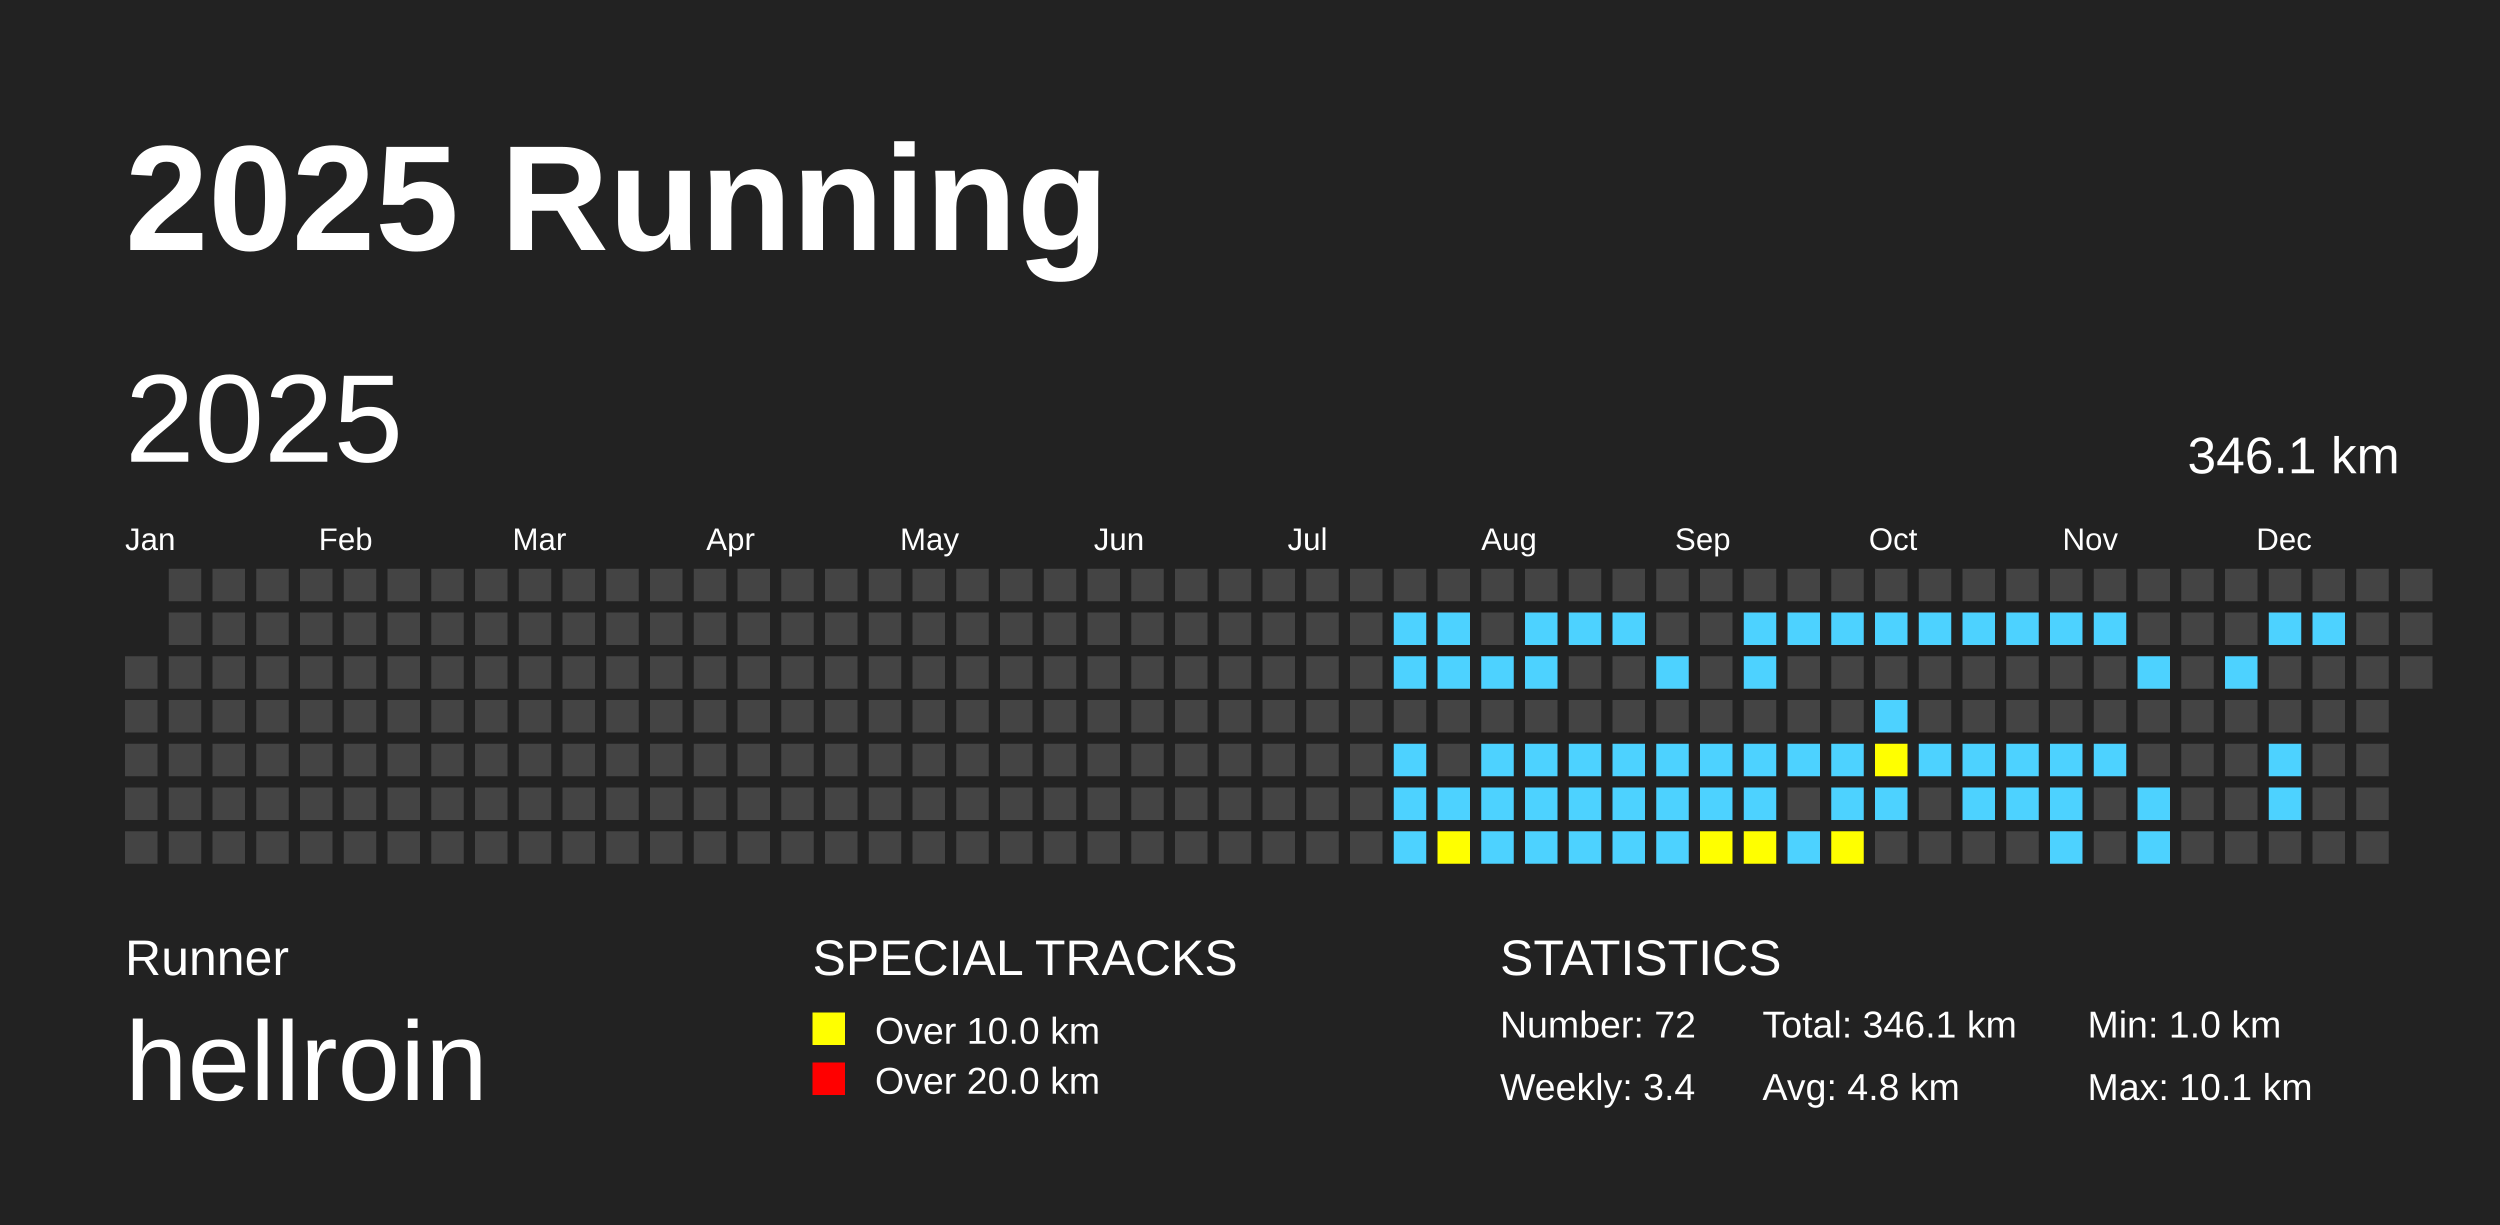
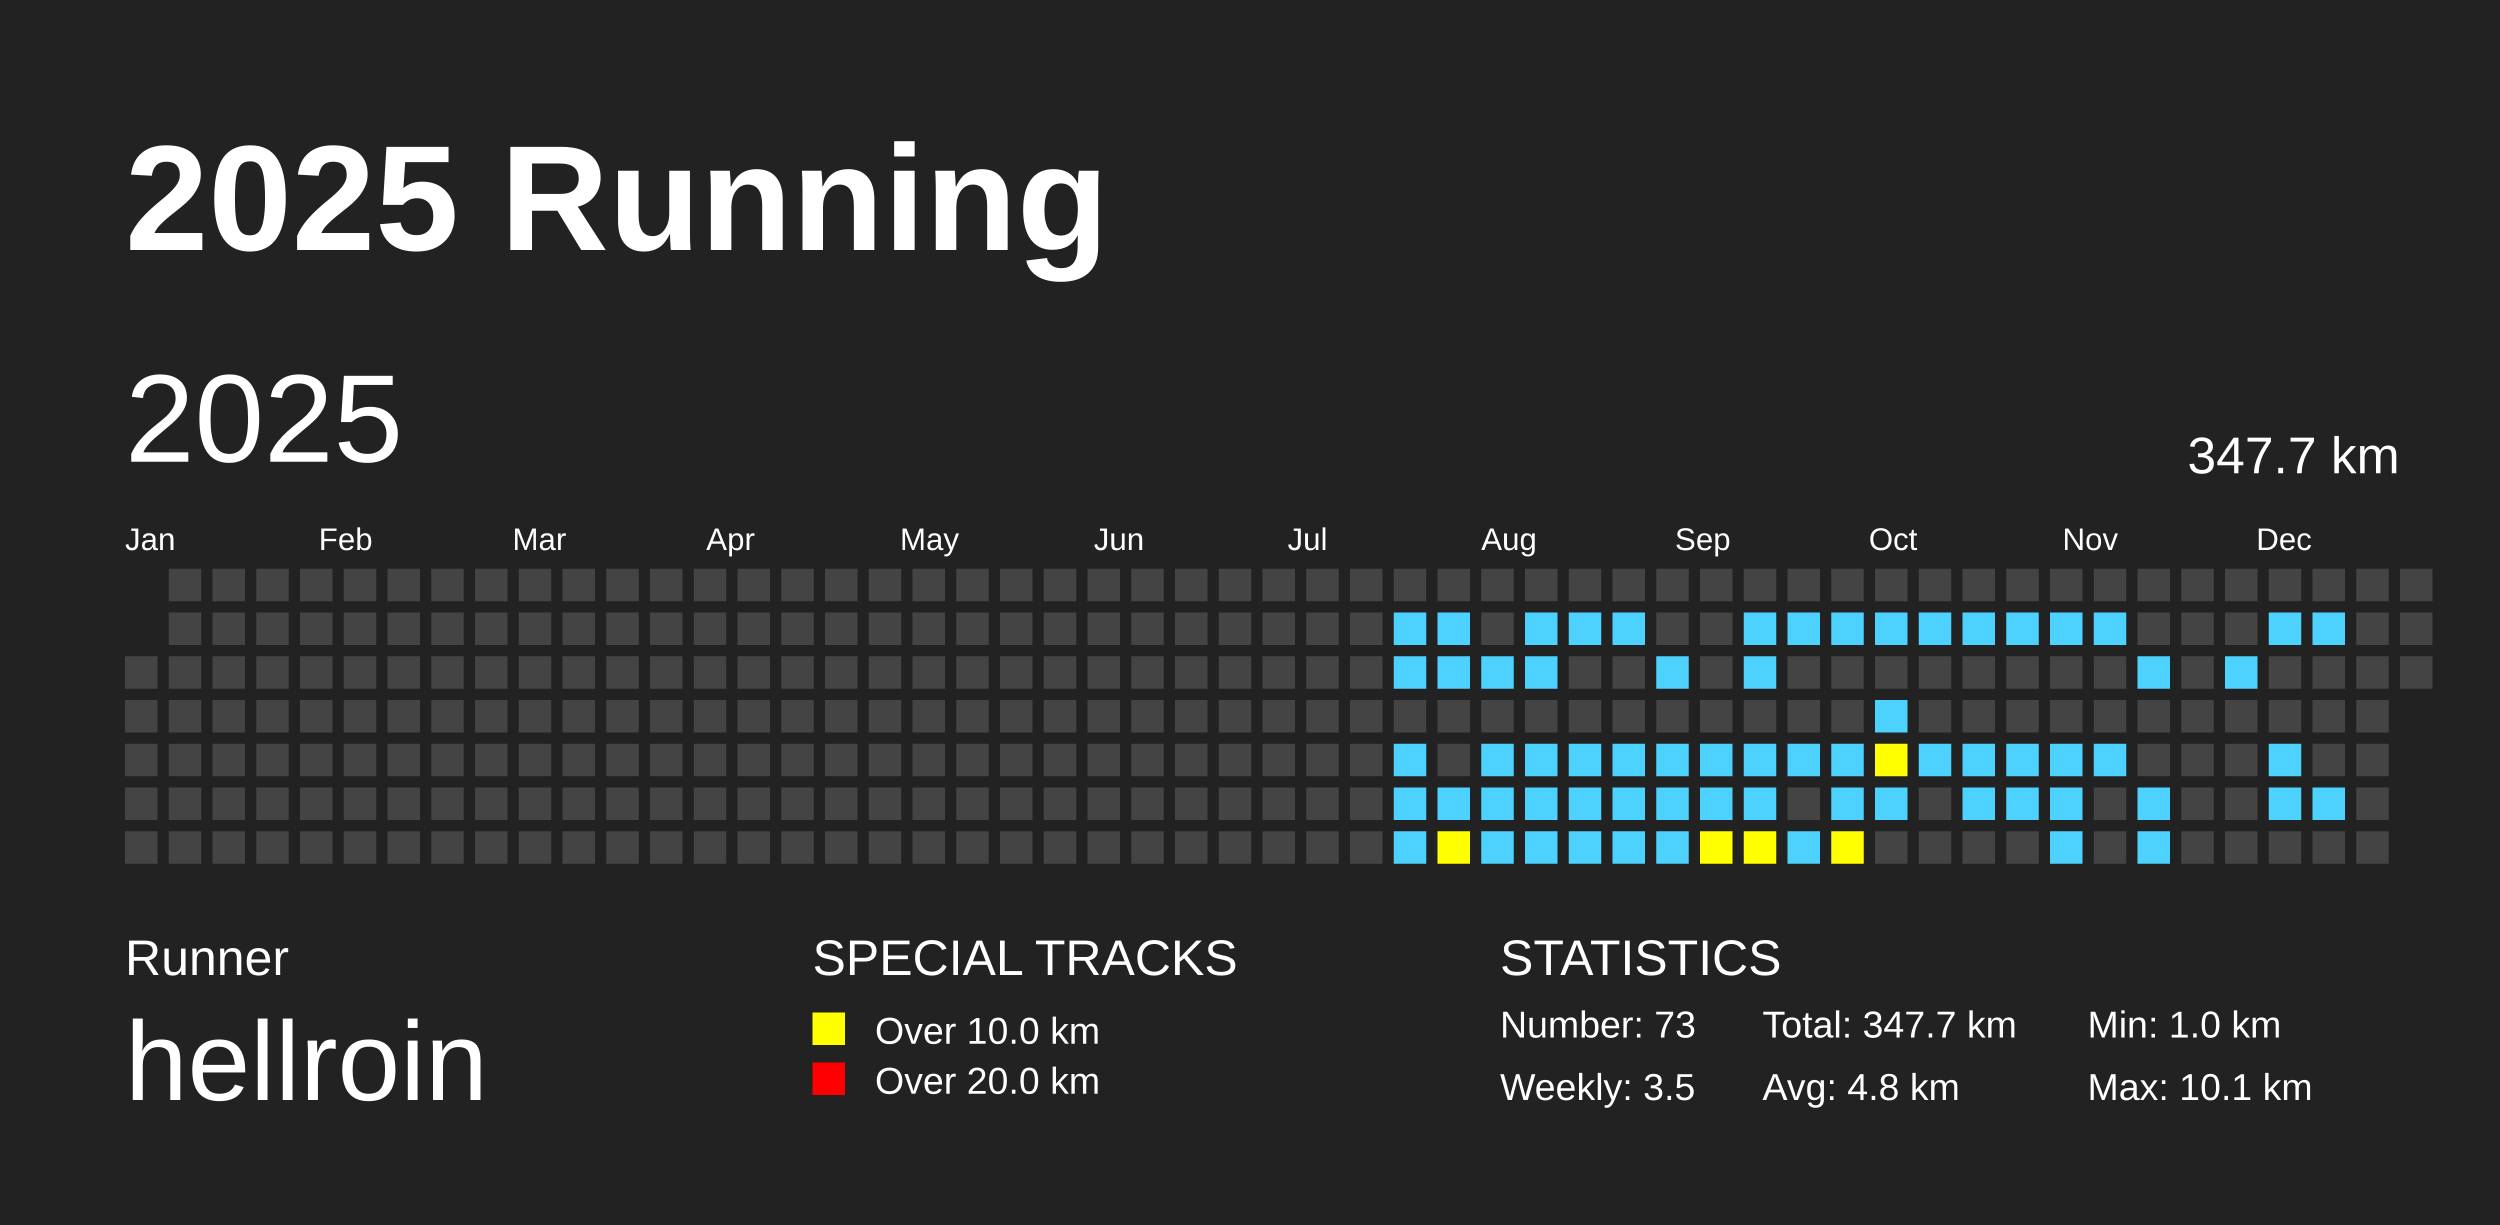
<svg xmlns="http://www.w3.org/2000/svg" baseProfile="full" height="98mm" version="1.1" viewBox="0,0,200,98" width="200mm">
  <defs />
  <rect fill="#222222" height="98" width="200" x="0" y="0" />
  <text fill="#FFFFFF" style="font-size:12px; font-family:Arial; font-weight:bold;" x="10" y="20">2025 Running</text>
  <text fill="#FFFFFF" style="font-size:4px; font-family:Arial" x="10" y="78">Runner</text>
  <text fill="#FFFFFF" style="font-size:9px; font-family:Arial" x="10" y="88">hellroin</text>
  <text fill="#FFFFFF" style="font-size:4px; font-family:Arial" x="65" y="78">SPECIAL TRACKS</text>
  <rect fill="yellow" height="2.6" width="2.6" x="65" y="81" />
  <text fill="#FFFFFF" style="font-size:3px; font-family:Arial" x="70" y="83.5">Over 10.0 km</text>
  <rect fill="red" height="2.6" width="2.6" x="65" y="85" />
  <text fill="#FFFFFF" style="font-size:3px; font-family:Arial" x="70" y="87.5">Over 20.0 km</text>
  <text fill="#FFFFFF" style="font-size:4px; font-family:Arial" x="120" y="78">STATISTICS</text>
-   <text fill="#FFFFFF" style="font-size:3px; font-family:Arial" x="120" y="83">Number: 72</text>
-   <text fill="#FFFFFF" style="font-size:3px; font-family:Arial" x="120" y="88">Weekly: 3.4</text>
-   <text fill="#FFFFFF" style="font-size:3px; font-family:Arial" x="141" y="83">Total: 346.1 km</text>
+   <text fill="#FFFFFF" style="font-size:3px; font-family:Arial" x="120" y="83">Number: 73</text>
+   <text fill="#FFFFFF" style="font-size:3px; font-family:Arial" x="120" y="88">Weekly: 3.5</text>
+   <text fill="#FFFFFF" style="font-size:3px; font-family:Arial" x="141" y="83">Total: 347.7 km</text>
  <text fill="#FFFFFF" style="font-size:3px; font-family:Arial" x="141" y="88">Avg: 4.8 km</text>
  <text fill="#FFFFFF" style="font-size:3px; font-family:Arial" x="167" y="83">Min: 1.0 km</text>
  <text fill="#FFFFFF" style="font-size:3px; font-family:Arial" x="167" y="88">Max: 10.1 km</text>
  <text dominant-baseline="hanging" fill="#FFFFFF" style="font-size:10.0px; font-family:Arial;" x="10" y="30">2025</text>
-   <text dominant-baseline="hanging" fill="#FFFFFF" style="font-size:4.125px; font-family:Arial;" x="175" y="35">346.1 km</text>
+   <text dominant-baseline="hanging" fill="#FFFFFF" style="font-size:4.125px; font-family:Arial;" x="175" y="35">347.7 km</text>
  <text fill="#FFFFFF" style="font-size:2.5px; font-family:Arial" x="10.0" y="44">Jan</text>
  <text fill="#FFFFFF" style="font-size:2.5px; font-family:Arial" x="25.5" y="44">Feb</text>
  <text fill="#FFFFFF" style="font-size:2.5px; font-family:Arial" x="41.0" y="44">Mar</text>
  <text fill="#FFFFFF" style="font-size:2.5px; font-family:Arial" x="56.5" y="44">Apr</text>
  <text fill="#FFFFFF" style="font-size:2.5px; font-family:Arial" x="72.0" y="44">May</text>
  <text fill="#FFFFFF" style="font-size:2.5px; font-family:Arial" x="87.5" y="44">Jun</text>
  <text fill="#FFFFFF" style="font-size:2.5px; font-family:Arial" x="103.0" y="44">Jul</text>
  <text fill="#FFFFFF" style="font-size:2.5px; font-family:Arial" x="118.5" y="44">Aug</text>
  <text fill="#FFFFFF" style="font-size:2.5px; font-family:Arial" x="134.0" y="44">Sep</text>
  <text fill="#FFFFFF" style="font-size:2.5px; font-family:Arial" x="149.5" y="44">Oct</text>
  <text fill="#FFFFFF" style="font-size:2.5px; font-family:Arial" x="165.0" y="44">Nov</text>
  <text fill="#FFFFFF" style="font-size:2.5px; font-family:Arial" x="180.5" y="44">Dec</text>
  <rect fill="#444444" height="2.6" width="2.6" x="10.0" y="52.5" />
  <rect fill="#444444" height="2.6" width="2.6" x="10.0" y="56.0" />
  <rect fill="#444444" height="2.6" width="2.6" x="10.0" y="59.5" />
  <rect fill="#444444" height="2.6" width="2.6" x="10.0" y="63.0" />
  <rect fill="#444444" height="2.6" width="2.6" x="10.0" y="66.5" />
  <rect fill="#444444" height="2.6" width="2.6" x="13.5" y="45.5" />
  <rect fill="#444444" height="2.6" width="2.6" x="13.5" y="49.0" />
  <rect fill="#444444" height="2.6" width="2.6" x="13.5" y="52.5" />
  <rect fill="#444444" height="2.6" width="2.6" x="13.5" y="56.0" />
  <rect fill="#444444" height="2.6" width="2.6" x="13.5" y="59.5" />
  <rect fill="#444444" height="2.6" width="2.6" x="13.5" y="63.0" />
  <rect fill="#444444" height="2.6" width="2.6" x="13.5" y="66.5" />
  <rect fill="#444444" height="2.6" width="2.6" x="17.0" y="45.5" />
  <rect fill="#444444" height="2.6" width="2.6" x="17.0" y="49.0" />
  <rect fill="#444444" height="2.6" width="2.6" x="17.0" y="52.5" />
  <rect fill="#444444" height="2.6" width="2.6" x="17.0" y="56.0" />
  <rect fill="#444444" height="2.6" width="2.6" x="17.0" y="59.5" />
  <rect fill="#444444" height="2.6" width="2.6" x="17.0" y="63.0" />
  <rect fill="#444444" height="2.6" width="2.6" x="17.0" y="66.5" />
  <rect fill="#444444" height="2.6" width="2.6" x="20.5" y="45.5" />
  <rect fill="#444444" height="2.6" width="2.6" x="20.5" y="49.0" />
  <rect fill="#444444" height="2.6" width="2.6" x="20.5" y="52.5" />
  <rect fill="#444444" height="2.6" width="2.6" x="20.5" y="56.0" />
  <rect fill="#444444" height="2.6" width="2.6" x="20.5" y="59.5" />
  <rect fill="#444444" height="2.6" width="2.6" x="20.5" y="63.0" />
  <rect fill="#444444" height="2.6" width="2.6" x="20.5" y="66.5" />
  <rect fill="#444444" height="2.6" width="2.6" x="24.0" y="45.5" />
  <rect fill="#444444" height="2.6" width="2.6" x="24.0" y="49.0" />
  <rect fill="#444444" height="2.6" width="2.6" x="24.0" y="52.5" />
  <rect fill="#444444" height="2.6" width="2.6" x="24.0" y="56.0" />
  <rect fill="#444444" height="2.6" width="2.6" x="24.0" y="59.5" />
  <rect fill="#444444" height="2.6" width="2.6" x="24.0" y="63.0" />
  <rect fill="#444444" height="2.6" width="2.6" x="24.0" y="66.5" />
  <rect fill="#444444" height="2.6" width="2.6" x="27.5" y="45.5" />
  <rect fill="#444444" height="2.6" width="2.6" x="27.5" y="49.0" />
  <rect fill="#444444" height="2.6" width="2.6" x="27.5" y="52.5" />
  <rect fill="#444444" height="2.6" width="2.6" x="27.5" y="56.0" />
  <rect fill="#444444" height="2.6" width="2.6" x="27.5" y="59.5" />
  <rect fill="#444444" height="2.6" width="2.6" x="27.5" y="63.0" />
  <rect fill="#444444" height="2.6" width="2.6" x="27.5" y="66.5" />
  <rect fill="#444444" height="2.6" width="2.6" x="31.0" y="45.5" />
  <rect fill="#444444" height="2.6" width="2.6" x="31.0" y="49.0" />
  <rect fill="#444444" height="2.6" width="2.6" x="31.0" y="52.5" />
  <rect fill="#444444" height="2.6" width="2.6" x="31.0" y="56.0" />
  <rect fill="#444444" height="2.6" width="2.6" x="31.0" y="59.5" />
  <rect fill="#444444" height="2.6" width="2.6" x="31.0" y="63.0" />
  <rect fill="#444444" height="2.6" width="2.6" x="31.0" y="66.5" />
  <rect fill="#444444" height="2.6" width="2.6" x="34.5" y="45.5" />
  <rect fill="#444444" height="2.6" width="2.6" x="34.5" y="49.0" />
  <rect fill="#444444" height="2.6" width="2.6" x="34.5" y="52.5" />
  <rect fill="#444444" height="2.6" width="2.6" x="34.5" y="56.0" />
  <rect fill="#444444" height="2.6" width="2.6" x="34.5" y="59.5" />
  <rect fill="#444444" height="2.6" width="2.6" x="34.5" y="63.0" />
  <rect fill="#444444" height="2.6" width="2.6" x="34.5" y="66.5" />
  <rect fill="#444444" height="2.6" width="2.6" x="38.0" y="45.5" />
  <rect fill="#444444" height="2.6" width="2.6" x="38.0" y="49.0" />
  <rect fill="#444444" height="2.6" width="2.6" x="38.0" y="52.5" />
  <rect fill="#444444" height="2.6" width="2.6" x="38.0" y="56.0" />
  <rect fill="#444444" height="2.6" width="2.6" x="38.0" y="59.5" />
  <rect fill="#444444" height="2.6" width="2.6" x="38.0" y="63.0" />
  <rect fill="#444444" height="2.6" width="2.6" x="38.0" y="66.5" />
  <rect fill="#444444" height="2.6" width="2.6" x="41.5" y="45.5" />
  <rect fill="#444444" height="2.6" width="2.6" x="41.5" y="49.0" />
  <rect fill="#444444" height="2.6" width="2.6" x="41.5" y="52.5" />
  <rect fill="#444444" height="2.6" width="2.6" x="41.5" y="56.0" />
  <rect fill="#444444" height="2.6" width="2.6" x="41.5" y="59.5" />
  <rect fill="#444444" height="2.6" width="2.6" x="41.5" y="63.0" />
  <rect fill="#444444" height="2.6" width="2.6" x="41.5" y="66.5" />
  <rect fill="#444444" height="2.6" width="2.6" x="45.0" y="45.5" />
  <rect fill="#444444" height="2.6" width="2.6" x="45.0" y="49.0" />
  <rect fill="#444444" height="2.6" width="2.6" x="45.0" y="52.5" />
  <rect fill="#444444" height="2.6" width="2.6" x="45.0" y="56.0" />
  <rect fill="#444444" height="2.6" width="2.6" x="45.0" y="59.5" />
  <rect fill="#444444" height="2.6" width="2.6" x="45.0" y="63.0" />
  <rect fill="#444444" height="2.6" width="2.6" x="45.0" y="66.5" />
  <rect fill="#444444" height="2.6" width="2.6" x="48.5" y="45.5" />
  <rect fill="#444444" height="2.6" width="2.6" x="48.5" y="49.0" />
  <rect fill="#444444" height="2.6" width="2.6" x="48.5" y="52.5" />
  <rect fill="#444444" height="2.6" width="2.6" x="48.5" y="56.0" />
  <rect fill="#444444" height="2.6" width="2.6" x="48.5" y="59.5" />
  <rect fill="#444444" height="2.6" width="2.6" x="48.5" y="63.0" />
  <rect fill="#444444" height="2.6" width="2.6" x="48.5" y="66.5" />
  <rect fill="#444444" height="2.6" width="2.6" x="52.0" y="45.5" />
  <rect fill="#444444" height="2.6" width="2.6" x="52.0" y="49.0" />
  <rect fill="#444444" height="2.6" width="2.6" x="52.0" y="52.5" />
  <rect fill="#444444" height="2.6" width="2.6" x="52.0" y="56.0" />
  <rect fill="#444444" height="2.6" width="2.6" x="52.0" y="59.5" />
  <rect fill="#444444" height="2.6" width="2.6" x="52.0" y="63.0" />
  <rect fill="#444444" height="2.6" width="2.6" x="52.0" y="66.5" />
  <rect fill="#444444" height="2.6" width="2.6" x="55.5" y="45.5" />
  <rect fill="#444444" height="2.6" width="2.6" x="55.5" y="49.0" />
  <rect fill="#444444" height="2.6" width="2.6" x="55.5" y="52.5" />
  <rect fill="#444444" height="2.6" width="2.6" x="55.5" y="56.0" />
  <rect fill="#444444" height="2.6" width="2.6" x="55.5" y="59.5" />
  <rect fill="#444444" height="2.6" width="2.6" x="55.5" y="63.0" />
  <rect fill="#444444" height="2.6" width="2.6" x="55.5" y="66.5" />
  <rect fill="#444444" height="2.6" width="2.6" x="59.0" y="45.5" />
  <rect fill="#444444" height="2.6" width="2.6" x="59.0" y="49.0" />
  <rect fill="#444444" height="2.6" width="2.6" x="59.0" y="52.5" />
  <rect fill="#444444" height="2.6" width="2.6" x="59.0" y="56.0" />
  <rect fill="#444444" height="2.6" width="2.6" x="59.0" y="59.5" />
  <rect fill="#444444" height="2.6" width="2.6" x="59.0" y="63.0" />
  <rect fill="#444444" height="2.6" width="2.6" x="59.0" y="66.5" />
  <rect fill="#444444" height="2.6" width="2.6" x="62.5" y="45.5" />
  <rect fill="#444444" height="2.6" width="2.6" x="62.5" y="49.0" />
  <rect fill="#444444" height="2.6" width="2.6" x="62.5" y="52.5" />
  <rect fill="#444444" height="2.6" width="2.6" x="62.5" y="56.0" />
  <rect fill="#444444" height="2.6" width="2.6" x="62.5" y="59.5" />
  <rect fill="#444444" height="2.6" width="2.6" x="62.5" y="63.0" />
  <rect fill="#444444" height="2.6" width="2.6" x="62.5" y="66.5" />
  <rect fill="#444444" height="2.6" width="2.6" x="66.0" y="45.5" />
  <rect fill="#444444" height="2.6" width="2.6" x="66.0" y="49.0" />
  <rect fill="#444444" height="2.6" width="2.6" x="66.0" y="52.5" />
  <rect fill="#444444" height="2.6" width="2.6" x="66.0" y="56.0" />
  <rect fill="#444444" height="2.6" width="2.6" x="66.0" y="59.5" />
  <rect fill="#444444" height="2.6" width="2.6" x="66.0" y="63.0" />
  <rect fill="#444444" height="2.6" width="2.6" x="66.0" y="66.5" />
  <rect fill="#444444" height="2.6" width="2.6" x="69.5" y="45.5" />
  <rect fill="#444444" height="2.6" width="2.6" x="69.5" y="49.0" />
  <rect fill="#444444" height="2.6" width="2.6" x="69.5" y="52.5" />
  <rect fill="#444444" height="2.6" width="2.6" x="69.5" y="56.0" />
  <rect fill="#444444" height="2.6" width="2.6" x="69.5" y="59.5" />
  <rect fill="#444444" height="2.6" width="2.6" x="69.5" y="63.0" />
  <rect fill="#444444" height="2.6" width="2.6" x="69.5" y="66.5" />
  <rect fill="#444444" height="2.6" width="2.6" x="73.0" y="45.5" />
  <rect fill="#444444" height="2.6" width="2.6" x="73.0" y="49.0" />
  <rect fill="#444444" height="2.6" width="2.6" x="73.0" y="52.5" />
  <rect fill="#444444" height="2.6" width="2.6" x="73.0" y="56.0" />
  <rect fill="#444444" height="2.6" width="2.6" x="73.0" y="59.5" />
  <rect fill="#444444" height="2.6" width="2.6" x="73.0" y="63.0" />
  <rect fill="#444444" height="2.6" width="2.6" x="73.0" y="66.5" />
  <rect fill="#444444" height="2.6" width="2.6" x="76.5" y="45.5" />
  <rect fill="#444444" height="2.6" width="2.6" x="76.5" y="49.0" />
  <rect fill="#444444" height="2.6" width="2.6" x="76.5" y="52.5" />
  <rect fill="#444444" height="2.6" width="2.6" x="76.5" y="56.0" />
  <rect fill="#444444" height="2.6" width="2.6" x="76.5" y="59.5" />
  <rect fill="#444444" height="2.6" width="2.6" x="76.5" y="63.0" />
  <rect fill="#444444" height="2.6" width="2.6" x="76.5" y="66.5" />
  <rect fill="#444444" height="2.6" width="2.6" x="80.0" y="45.5" />
  <rect fill="#444444" height="2.6" width="2.6" x="80.0" y="49.0" />
  <rect fill="#444444" height="2.6" width="2.6" x="80.0" y="52.5" />
  <rect fill="#444444" height="2.6" width="2.6" x="80.0" y="56.0" />
  <rect fill="#444444" height="2.6" width="2.6" x="80.0" y="59.5" />
  <rect fill="#444444" height="2.6" width="2.6" x="80.0" y="63.0" />
  <rect fill="#444444" height="2.6" width="2.6" x="80.0" y="66.5" />
  <rect fill="#444444" height="2.6" width="2.6" x="83.5" y="45.5" />
  <rect fill="#444444" height="2.6" width="2.6" x="83.5" y="49.0" />
  <rect fill="#444444" height="2.6" width="2.6" x="83.5" y="52.5" />
  <rect fill="#444444" height="2.6" width="2.6" x="83.5" y="56.0" />
  <rect fill="#444444" height="2.6" width="2.6" x="83.5" y="59.5" />
  <rect fill="#444444" height="2.6" width="2.6" x="83.5" y="63.0" />
  <rect fill="#444444" height="2.6" width="2.6" x="83.5" y="66.5" />
  <rect fill="#444444" height="2.6" width="2.6" x="87.0" y="45.5" />
  <rect fill="#444444" height="2.6" width="2.6" x="87.0" y="49.0" />
  <rect fill="#444444" height="2.6" width="2.6" x="87.0" y="52.5" />
  <rect fill="#444444" height="2.6" width="2.6" x="87.0" y="56.0" />
  <rect fill="#444444" height="2.6" width="2.6" x="87.0" y="59.5" />
  <rect fill="#444444" height="2.6" width="2.6" x="87.0" y="63.0" />
  <rect fill="#444444" height="2.6" width="2.6" x="87.0" y="66.5" />
  <rect fill="#444444" height="2.6" width="2.6" x="90.5" y="45.5" />
  <rect fill="#444444" height="2.6" width="2.6" x="90.5" y="49.0" />
  <rect fill="#444444" height="2.6" width="2.6" x="90.5" y="52.5" />
  <rect fill="#444444" height="2.6" width="2.6" x="90.5" y="56.0" />
  <rect fill="#444444" height="2.6" width="2.6" x="90.5" y="59.5" />
  <rect fill="#444444" height="2.6" width="2.6" x="90.5" y="63.0" />
  <rect fill="#444444" height="2.6" width="2.6" x="90.5" y="66.5" />
  <rect fill="#444444" height="2.6" width="2.6" x="94.0" y="45.5" />
  <rect fill="#444444" height="2.6" width="2.6" x="94.0" y="49.0" />
  <rect fill="#444444" height="2.6" width="2.6" x="94.0" y="52.5" />
  <rect fill="#444444" height="2.6" width="2.6" x="94.0" y="56.0" />
  <rect fill="#444444" height="2.6" width="2.6" x="94.0" y="59.5" />
  <rect fill="#444444" height="2.6" width="2.6" x="94.0" y="63.0" />
  <rect fill="#444444" height="2.6" width="2.6" x="94.0" y="66.5" />
  <rect fill="#444444" height="2.6" width="2.6" x="97.5" y="45.5" />
  <rect fill="#444444" height="2.6" width="2.6" x="97.5" y="49.0" />
  <rect fill="#444444" height="2.6" width="2.6" x="97.5" y="52.5" />
  <rect fill="#444444" height="2.6" width="2.6" x="97.5" y="56.0" />
  <rect fill="#444444" height="2.6" width="2.6" x="97.5" y="59.5" />
  <rect fill="#444444" height="2.6" width="2.6" x="97.5" y="63.0" />
  <rect fill="#444444" height="2.6" width="2.6" x="97.5" y="66.5" />
  <rect fill="#444444" height="2.6" width="2.6" x="101.0" y="45.5" />
  <rect fill="#444444" height="2.6" width="2.6" x="101.0" y="49.0" />
  <rect fill="#444444" height="2.6" width="2.6" x="101.0" y="52.5" />
  <rect fill="#444444" height="2.6" width="2.6" x="101.0" y="56.0" />
  <rect fill="#444444" height="2.6" width="2.6" x="101.0" y="59.5" />
  <rect fill="#444444" height="2.6" width="2.6" x="101.0" y="63.0" />
  <rect fill="#444444" height="2.6" width="2.6" x="101.0" y="66.5" />
  <rect fill="#444444" height="2.6" width="2.6" x="104.5" y="45.5" />
  <rect fill="#444444" height="2.6" width="2.6" x="104.5" y="49.0" />
  <rect fill="#444444" height="2.6" width="2.6" x="104.5" y="52.5" />
  <rect fill="#444444" height="2.6" width="2.6" x="104.5" y="56.0" />
  <rect fill="#444444" height="2.6" width="2.6" x="104.5" y="59.5" />
  <rect fill="#444444" height="2.6" width="2.6" x="104.5" y="63.0" />
  <rect fill="#444444" height="2.6" width="2.6" x="104.5" y="66.5" />
  <rect fill="#444444" height="2.6" width="2.6" x="108.0" y="45.5" />
  <rect fill="#444444" height="2.6" width="2.6" x="108.0" y="49.0" />
  <rect fill="#444444" height="2.6" width="2.6" x="108.0" y="52.5" />
  <rect fill="#444444" height="2.6" width="2.6" x="108.0" y="56.0" />
  <rect fill="#444444" height="2.6" width="2.6" x="108.0" y="59.5" />
  <rect fill="#444444" height="2.6" width="2.6" x="108.0" y="63.0" />
  <rect fill="#444444" height="2.6" width="2.6" x="108.0" y="66.5" />
  <rect fill="#444444" height="2.6" width="2.6" x="111.5" y="45.5" />
  <rect fill="#4DD2FF" height="2.6" width="2.6" x="111.5" y="49.0" />
  <rect fill="#4DD2FF" height="2.6" width="2.6" x="111.5" y="52.5" />
  <rect fill="#444444" height="2.6" width="2.6" x="111.5" y="56.0" />
  <rect fill="#4DD2FF" height="2.6" width="2.6" x="111.5" y="59.5" />
  <rect fill="#4DD2FF" height="2.6" width="2.6" x="111.5" y="63.0" />
  <rect fill="#4DD2FF" height="2.6" width="2.6" x="111.5" y="66.5" />
  <rect fill="#444444" height="2.6" width="2.6" x="115.0" y="45.5" />
  <rect fill="#4DD2FF" height="2.6" width="2.6" x="115.0" y="49.0" />
  <rect fill="#4DD2FF" height="2.6" width="2.6" x="115.0" y="52.5" />
  <rect fill="#444444" height="2.6" width="2.6" x="115.0" y="56.0" />
  <rect fill="#444444" height="2.6" width="2.6" x="115.0" y="59.5" />
  <rect fill="#4DD2FF" height="2.6" width="2.6" x="115.0" y="63.0" />
  <rect fill="yellow" height="2.6" width="2.6" x="115.0" y="66.5" />
  <rect fill="#444444" height="2.6" width="2.6" x="118.5" y="45.5" />
  <rect fill="#444444" height="2.6" width="2.6" x="118.5" y="49.0" />
  <rect fill="#4DD2FF" height="2.6" width="2.6" x="118.5" y="52.5" />
  <rect fill="#444444" height="2.6" width="2.6" x="118.5" y="56.0" />
  <rect fill="#4DD2FF" height="2.6" width="2.6" x="118.5" y="59.5" />
  <rect fill="#4DD2FF" height="2.6" width="2.6" x="118.5" y="63.0" />
  <rect fill="#4DD2FF" height="2.6" width="2.6" x="118.5" y="66.5" />
  <rect fill="#444444" height="2.6" width="2.6" x="122.0" y="45.5" />
  <rect fill="#4DD2FF" height="2.6" width="2.6" x="122.0" y="49.0" />
  <rect fill="#4DD2FF" height="2.6" width="2.6" x="122.0" y="52.5" />
  <rect fill="#444444" height="2.6" width="2.6" x="122.0" y="56.0" />
  <rect fill="#4DD2FF" height="2.6" width="2.6" x="122.0" y="59.5" />
  <rect fill="#4DD2FF" height="2.6" width="2.6" x="122.0" y="63.0" />
  <rect fill="#4DD2FF" height="2.6" width="2.6" x="122.0" y="66.5" />
  <rect fill="#444444" height="2.6" width="2.6" x="125.5" y="45.5" />
  <rect fill="#4DD2FF" height="2.6" width="2.6" x="125.5" y="49.0" />
  <rect fill="#444444" height="2.6" width="2.6" x="125.5" y="52.5" />
  <rect fill="#444444" height="2.6" width="2.6" x="125.5" y="56.0" />
  <rect fill="#4DD2FF" height="2.6" width="2.6" x="125.5" y="59.5" />
  <rect fill="#4DD2FF" height="2.6" width="2.6" x="125.5" y="63.0" />
  <rect fill="#4DD2FF" height="2.6" width="2.6" x="125.5" y="66.5" />
  <rect fill="#444444" height="2.6" width="2.6" x="129.0" y="45.5" />
  <rect fill="#4DD2FF" height="2.6" width="2.6" x="129.0" y="49.0" />
  <rect fill="#444444" height="2.6" width="2.6" x="129.0" y="52.5" />
  <rect fill="#444444" height="2.6" width="2.6" x="129.0" y="56.0" />
  <rect fill="#4DD2FF" height="2.6" width="2.6" x="129.0" y="59.5" />
  <rect fill="#4DD2FF" height="2.6" width="2.6" x="129.0" y="63.0" />
  <rect fill="#4DD2FF" height="2.6" width="2.6" x="129.0" y="66.5" />
  <rect fill="#444444" height="2.6" width="2.6" x="132.5" y="45.5" />
  <rect fill="#444444" height="2.6" width="2.6" x="132.5" y="49.0" />
  <rect fill="#4DD2FF" height="2.6" width="2.6" x="132.5" y="52.5" />
  <rect fill="#444444" height="2.6" width="2.6" x="132.5" y="56.0" />
  <rect fill="#4DD2FF" height="2.6" width="2.6" x="132.5" y="59.5" />
  <rect fill="#4DD2FF" height="2.6" width="2.6" x="132.5" y="63.0" />
  <rect fill="#4DD2FF" height="2.6" width="2.6" x="132.5" y="66.5" />
  <rect fill="#444444" height="2.6" width="2.6" x="136.0" y="45.5" />
  <rect fill="#444444" height="2.6" width="2.6" x="136.0" y="49.0" />
  <rect fill="#444444" height="2.6" width="2.6" x="136.0" y="52.5" />
  <rect fill="#444444" height="2.6" width="2.6" x="136.0" y="56.0" />
  <rect fill="#4DD2FF" height="2.6" width="2.6" x="136.0" y="59.5" />
  <rect fill="#4DD2FF" height="2.6" width="2.6" x="136.0" y="63.0" />
  <rect fill="yellow" height="2.6" width="2.6" x="136.0" y="66.5" />
  <rect fill="#444444" height="2.6" width="2.6" x="139.5" y="45.5" />
  <rect fill="#4DD2FF" height="2.6" width="2.6" x="139.5" y="49.0" />
  <rect fill="#4DD2FF" height="2.6" width="2.6" x="139.5" y="52.5" />
  <rect fill="#444444" height="2.6" width="2.6" x="139.5" y="56.0" />
  <rect fill="#4DD2FF" height="2.6" width="2.6" x="139.5" y="59.5" />
  <rect fill="#4DD2FF" height="2.6" width="2.6" x="139.5" y="63.0" />
  <rect fill="yellow" height="2.6" width="2.6" x="139.5" y="66.5" />
  <rect fill="#444444" height="2.6" width="2.6" x="143.0" y="45.5" />
  <rect fill="#4DD2FF" height="2.6" width="2.6" x="143.0" y="49.0" />
  <rect fill="#444444" height="2.6" width="2.6" x="143.0" y="52.5" />
  <rect fill="#444444" height="2.6" width="2.6" x="143.0" y="56.0" />
  <rect fill="#4DD2FF" height="2.6" width="2.6" x="143.0" y="59.5" />
  <rect fill="#444444" height="2.6" width="2.6" x="143.0" y="63.0" />
  <rect fill="#4DD2FF" height="2.6" width="2.6" x="143.0" y="66.5" />
  <rect fill="#444444" height="2.6" width="2.6" x="146.5" y="45.5" />
  <rect fill="#4DD2FF" height="2.6" width="2.6" x="146.5" y="49.0" />
  <rect fill="#444444" height="2.6" width="2.6" x="146.5" y="52.5" />
  <rect fill="#444444" height="2.6" width="2.6" x="146.5" y="56.0" />
  <rect fill="#4DD2FF" height="2.6" width="2.6" x="146.5" y="59.5" />
  <rect fill="#4DD2FF" height="2.6" width="2.6" x="146.5" y="63.0" />
  <rect fill="yellow" height="2.6" width="2.6" x="146.5" y="66.5" />
  <rect fill="#444444" height="2.6" width="2.6" x="150.0" y="45.5" />
  <rect fill="#4DD2FF" height="2.6" width="2.6" x="150.0" y="49.0" />
  <rect fill="#444444" height="2.6" width="2.6" x="150.0" y="52.5" />
  <rect fill="#4DD2FF" height="2.6" width="2.6" x="150.0" y="56.0" />
  <rect fill="yellow" height="2.6" width="2.6" x="150.0" y="59.5" />
  <rect fill="#4DD2FF" height="2.6" width="2.6" x="150.0" y="63.0" />
  <rect fill="#444444" height="2.6" width="2.6" x="150.0" y="66.5" />
  <rect fill="#444444" height="2.6" width="2.6" x="153.5" y="45.5" />
  <rect fill="#4DD2FF" height="2.6" width="2.6" x="153.5" y="49.0" />
  <rect fill="#444444" height="2.6" width="2.6" x="153.5" y="52.5" />
  <rect fill="#444444" height="2.6" width="2.6" x="153.5" y="56.0" />
  <rect fill="#4DD2FF" height="2.6" width="2.6" x="153.5" y="59.5" />
  <rect fill="#444444" height="2.6" width="2.6" x="153.5" y="63.0" />
  <rect fill="#444444" height="2.6" width="2.6" x="153.5" y="66.5" />
  <rect fill="#444444" height="2.6" width="2.6" x="157.0" y="45.5" />
  <rect fill="#4DD2FF" height="2.6" width="2.6" x="157.0" y="49.0" />
  <rect fill="#444444" height="2.6" width="2.6" x="157.0" y="52.5" />
  <rect fill="#444444" height="2.6" width="2.6" x="157.0" y="56.0" />
  <rect fill="#4DD2FF" height="2.6" width="2.6" x="157.0" y="59.5" />
  <rect fill="#4DD2FF" height="2.6" width="2.6" x="157.0" y="63.0" />
  <rect fill="#444444" height="2.6" width="2.6" x="157.0" y="66.5" />
  <rect fill="#444444" height="2.6" width="2.6" x="160.5" y="45.5" />
  <rect fill="#4DD2FF" height="2.6" width="2.6" x="160.5" y="49.0" />
  <rect fill="#444444" height="2.6" width="2.6" x="160.5" y="52.5" />
  <rect fill="#444444" height="2.6" width="2.6" x="160.5" y="56.0" />
  <rect fill="#4DD2FF" height="2.6" width="2.6" x="160.5" y="59.5" />
  <rect fill="#4DD2FF" height="2.6" width="2.6" x="160.5" y="63.0" />
  <rect fill="#444444" height="2.6" width="2.6" x="160.5" y="66.5" />
  <rect fill="#444444" height="2.6" width="2.6" x="164.0" y="45.5" />
  <rect fill="#4DD2FF" height="2.6" width="2.6" x="164.0" y="49.0" />
  <rect fill="#444444" height="2.6" width="2.6" x="164.0" y="52.5" />
  <rect fill="#444444" height="2.6" width="2.6" x="164.0" y="56.0" />
  <rect fill="#4DD2FF" height="2.6" width="2.6" x="164.0" y="59.5" />
  <rect fill="#4DD2FF" height="2.6" width="2.6" x="164.0" y="63.0" />
  <rect fill="#4DD2FF" height="2.6" width="2.6" x="164.0" y="66.5" />
  <rect fill="#444444" height="2.6" width="2.6" x="167.5" y="45.5" />
  <rect fill="#4DD2FF" height="2.6" width="2.6" x="167.5" y="49.0" />
  <rect fill="#444444" height="2.6" width="2.6" x="167.5" y="52.5" />
  <rect fill="#444444" height="2.6" width="2.6" x="167.5" y="56.0" />
  <rect fill="#4DD2FF" height="2.6" width="2.6" x="167.5" y="59.5" />
  <rect fill="#444444" height="2.6" width="2.6" x="167.5" y="63.0" />
  <rect fill="#444444" height="2.6" width="2.6" x="167.5" y="66.5" />
  <rect fill="#444444" height="2.6" width="2.6" x="171.0" y="45.5" />
  <rect fill="#444444" height="2.6" width="2.6" x="171.0" y="49.0" />
  <rect fill="#4DD2FF" height="2.6" width="2.6" x="171.0" y="52.5" />
  <rect fill="#444444" height="2.6" width="2.6" x="171.0" y="56.0" />
  <rect fill="#444444" height="2.6" width="2.6" x="171.0" y="59.5" />
  <rect fill="#4DD2FF" height="2.6" width="2.6" x="171.0" y="63.0" />
  <rect fill="#4DD2FF" height="2.6" width="2.6" x="171.0" y="66.5" />
  <rect fill="#444444" height="2.6" width="2.6" x="174.5" y="45.5" />
  <rect fill="#444444" height="2.6" width="2.6" x="174.5" y="49.0" />
  <rect fill="#444444" height="2.6" width="2.6" x="174.5" y="52.5" />
  <rect fill="#444444" height="2.6" width="2.6" x="174.5" y="56.0" />
  <rect fill="#444444" height="2.6" width="2.6" x="174.5" y="59.5" />
  <rect fill="#444444" height="2.6" width="2.6" x="174.5" y="63.0" />
  <rect fill="#444444" height="2.6" width="2.6" x="174.5" y="66.5" />
  <rect fill="#444444" height="2.6" width="2.6" x="178.0" y="45.5" />
  <rect fill="#444444" height="2.6" width="2.6" x="178.0" y="49.0" />
  <rect fill="#4DD2FF" height="2.6" width="2.6" x="178.0" y="52.5" />
  <rect fill="#444444" height="2.6" width="2.6" x="178.0" y="56.0" />
  <rect fill="#444444" height="2.6" width="2.6" x="178.0" y="59.5" />
  <rect fill="#444444" height="2.6" width="2.6" x="178.0" y="63.0" />
  <rect fill="#444444" height="2.6" width="2.6" x="178.0" y="66.5" />
  <rect fill="#444444" height="2.6" width="2.6" x="181.5" y="45.5" />
  <rect fill="#4DD2FF" height="2.6" width="2.6" x="181.5" y="49.0" />
  <rect fill="#444444" height="2.6" width="2.6" x="181.5" y="52.5" />
  <rect fill="#444444" height="2.6" width="2.6" x="181.5" y="56.0" />
  <rect fill="#4DD2FF" height="2.6" width="2.6" x="181.5" y="59.5" />
  <rect fill="#4DD2FF" height="2.6" width="2.6" x="181.5" y="63.0" />
  <rect fill="#444444" height="2.6" width="2.6" x="181.5" y="66.5" />
  <rect fill="#444444" height="2.6" width="2.6" x="185.0" y="45.5" />
  <rect fill="#4DD2FF" height="2.6" width="2.6" x="185.0" y="49.0" />
  <rect fill="#444444" height="2.6" width="2.6" x="185.0" y="52.5" />
  <rect fill="#444444" height="2.6" width="2.6" x="185.0" y="56.0" />
  <rect fill="#444444" height="2.6" width="2.6" x="185.0" y="59.5" />
-   <rect fill="#444444" height="2.6" width="2.6" x="185.0" y="63.0" />
+   <rect fill="#4DD2FF" height="2.6" width="2.6" x="185.0" y="63.0" />
  <rect fill="#444444" height="2.6" width="2.6" x="185.0" y="66.5" />
  <rect fill="#444444" height="2.6" width="2.6" x="188.5" y="45.5" />
  <rect fill="#444444" height="2.6" width="2.6" x="188.5" y="49.0" />
  <rect fill="#444444" height="2.6" width="2.6" x="188.5" y="52.5" />
  <rect fill="#444444" height="2.6" width="2.6" x="188.5" y="56.0" />
  <rect fill="#444444" height="2.6" width="2.6" x="188.5" y="59.5" />
  <rect fill="#444444" height="2.6" width="2.6" x="188.5" y="63.0" />
  <rect fill="#444444" height="2.6" width="2.6" x="188.5" y="66.5" />
  <rect fill="#444444" height="2.6" width="2.6" x="192.0" y="45.5" />
  <rect fill="#444444" height="2.6" width="2.6" x="192.0" y="49.0" />
  <rect fill="#444444" height="2.6" width="2.6" x="192.0" y="52.5" />
</svg>
